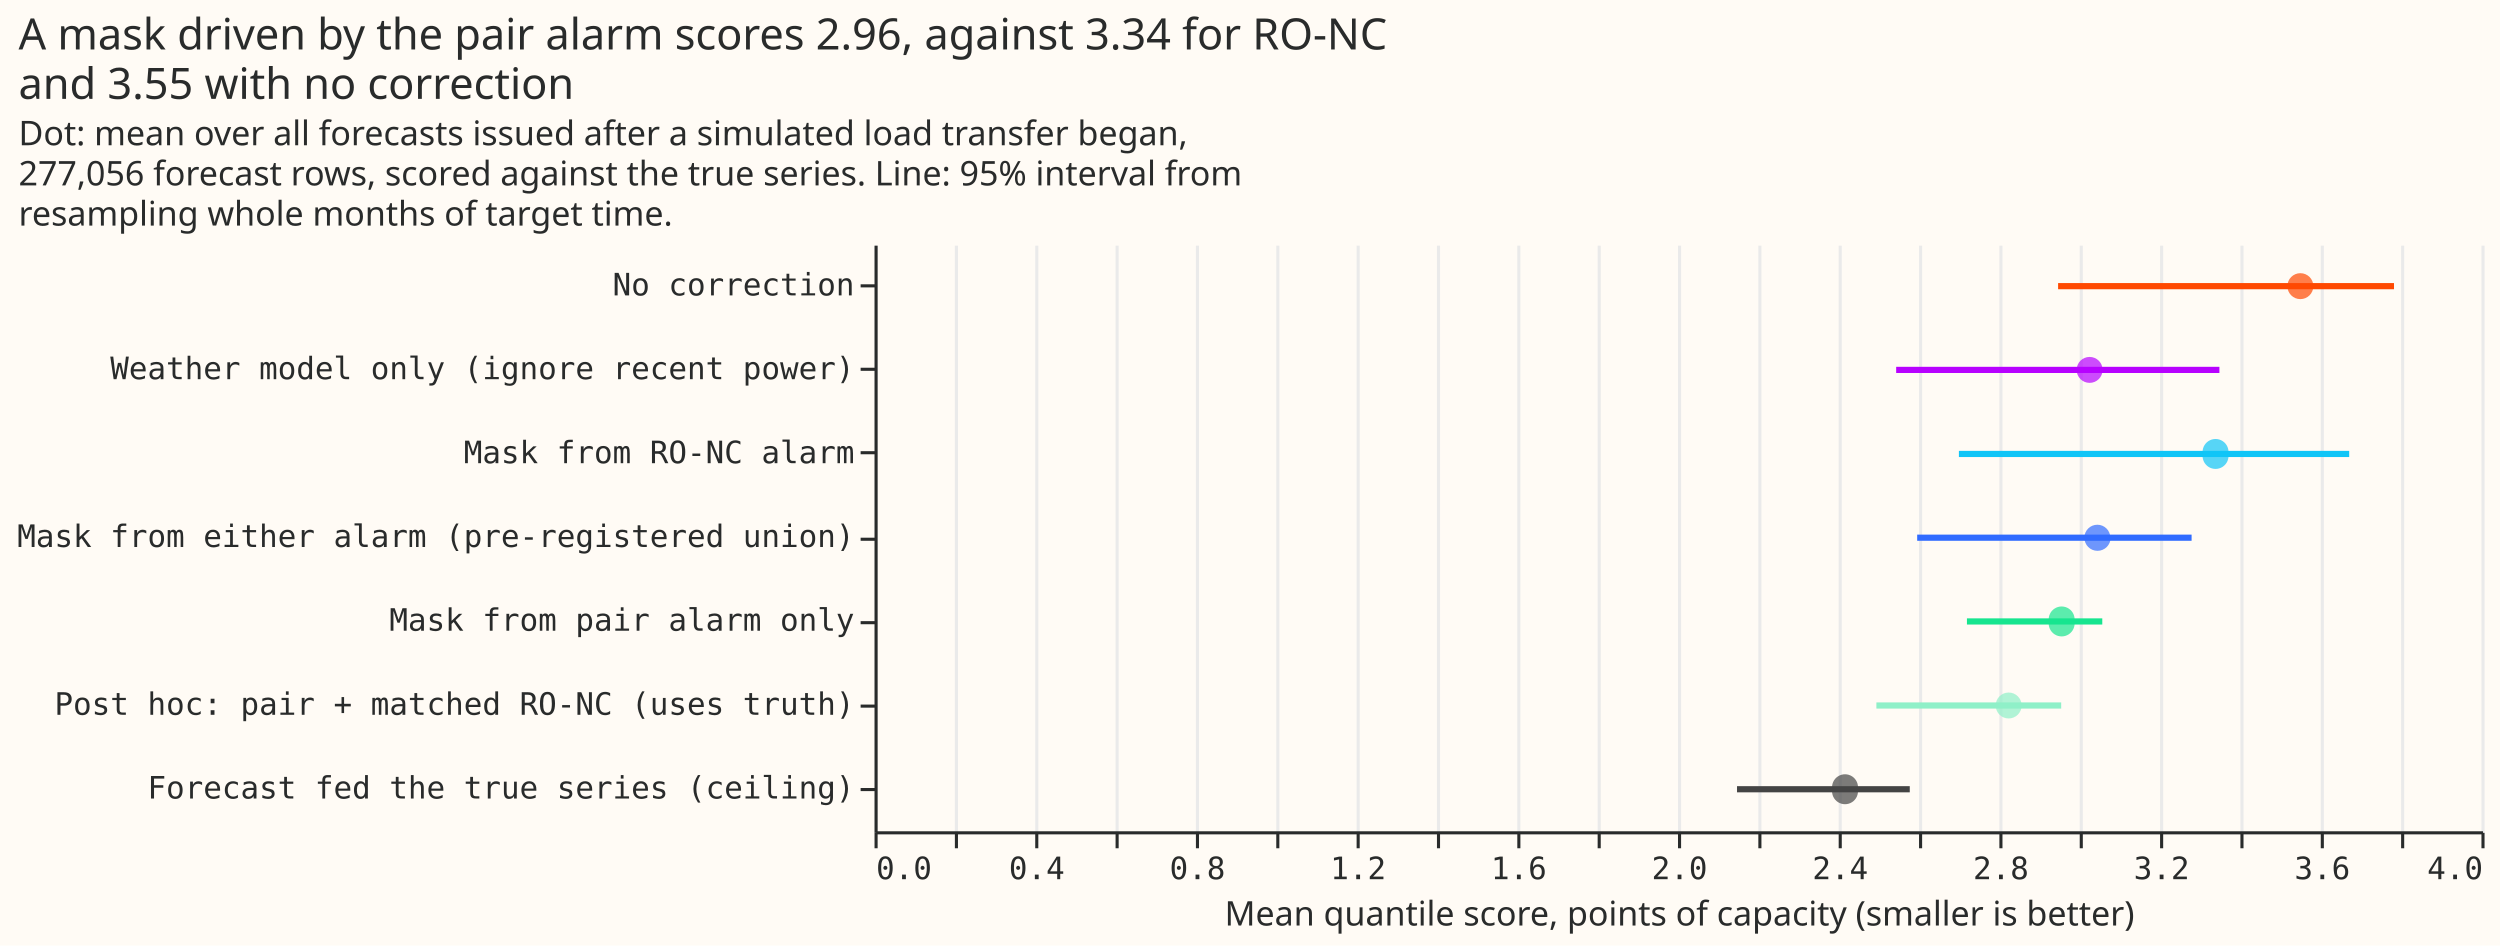
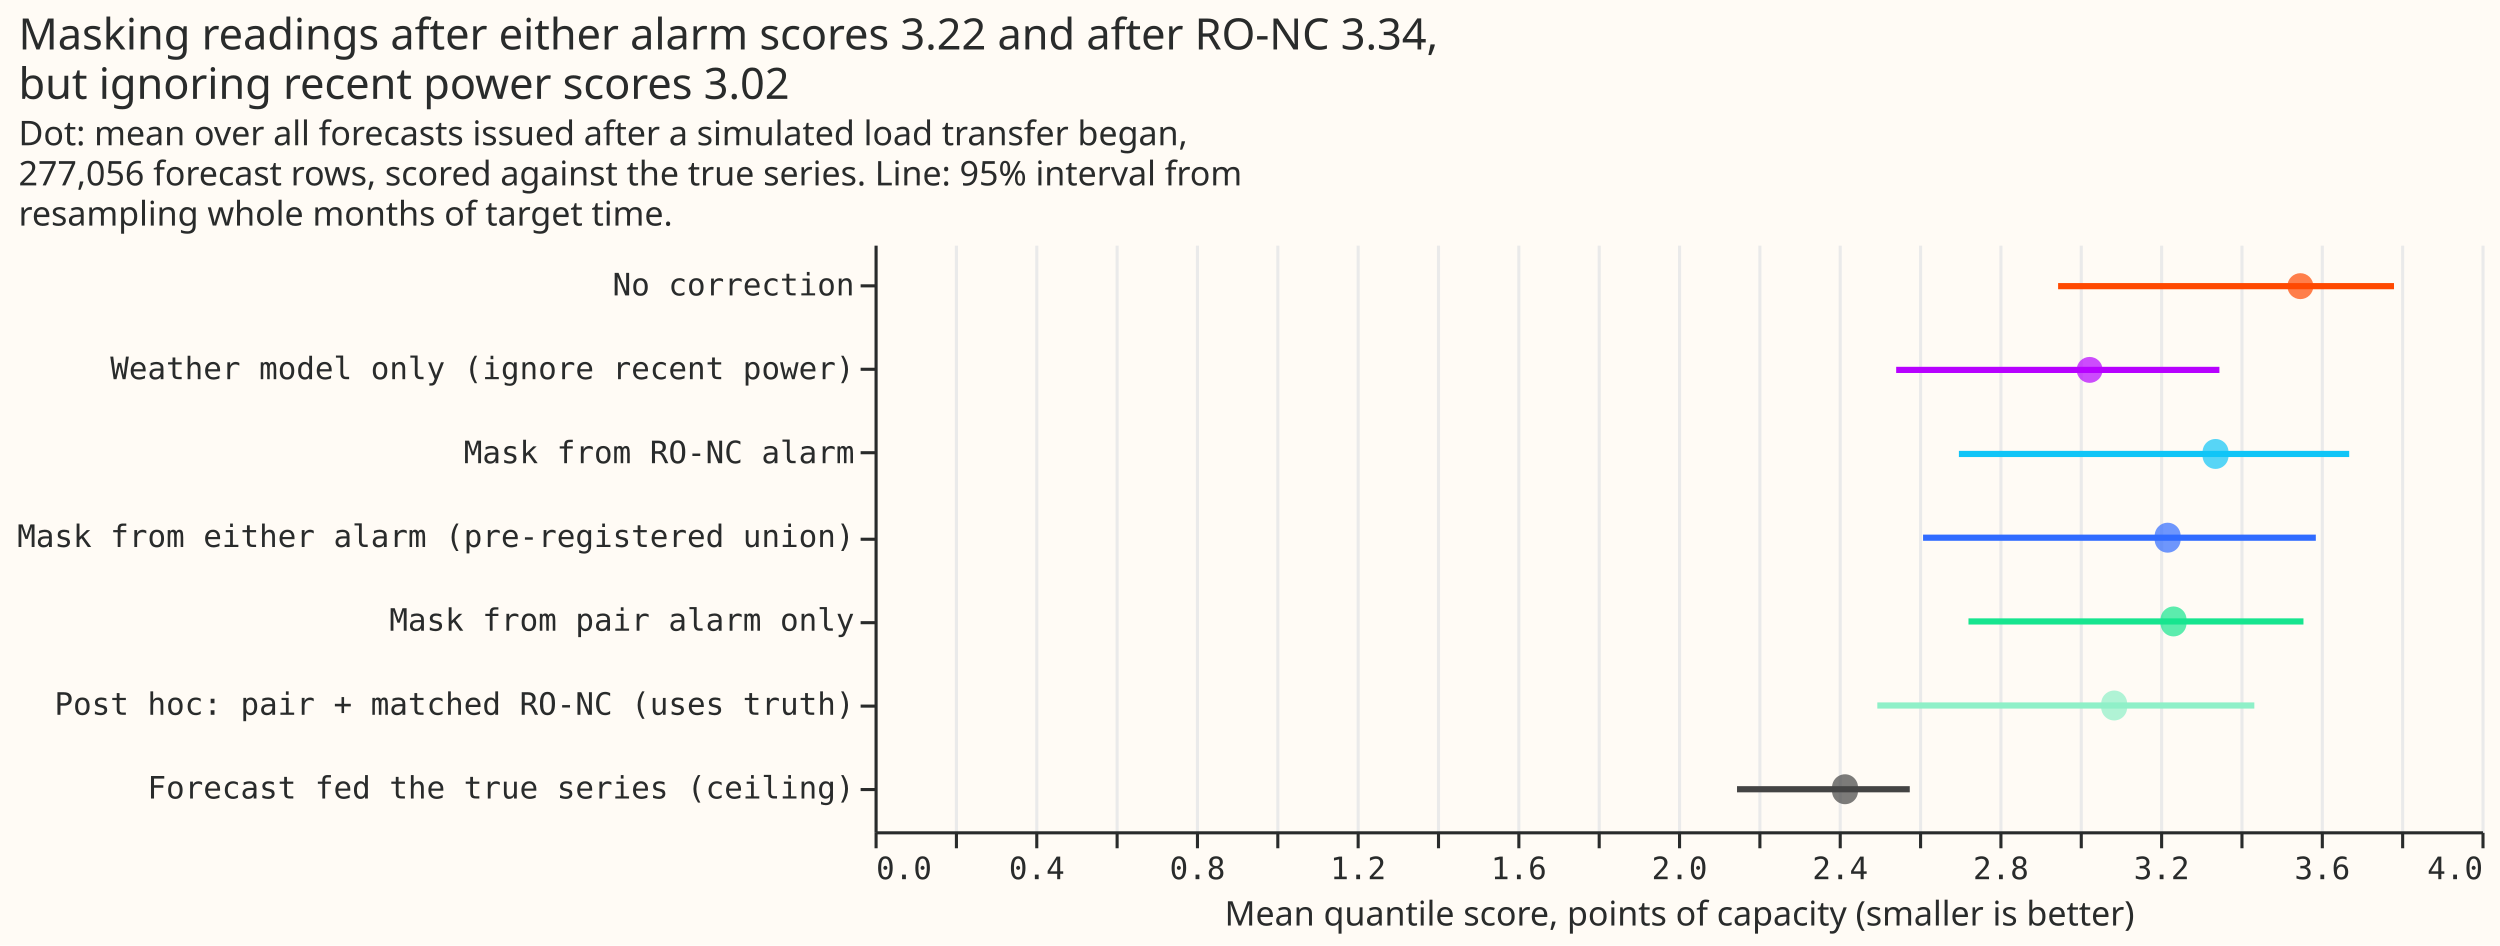
<svg xmlns="http://www.w3.org/2000/svg" width="809" height="306" class="marks" viewBox="0 0 809 306">
  <path fill="#fffbf5" d="M0 0h809v306H0z" />
  <g fill="none" stroke-miterlimit="10" aria-roledescription="group mark container" class="mark-group role-frame root">
    <path fill="#fffbf5" d="M283.5 79.5h520v190h-520Z" aria-hidden="true" class="background" />
    <g aria-hidden="true" class="mark-group role-axis">
      <path stroke="#eaeaea" d="M283.5 269.5v-190m26 190v-190m26 190v-190m26 190v-190m26 190v-190m26 190v-190m26 190v-190m26 190v-190m26 190v-190m26 190v-190m26 190v-190m26 190v-190m26 190v-190m26 190v-190m26 190v-190m26 190v-190m26 190v-190m26 190v-190m26 190v-190m26 190v-190m26 190v-190" class="mark-rule role-axis-grid" pointer-events="none" />
    </g>
    <g aria-label="X-axis titled 'Mean quantile score, points of capacity (smaller is better)' for a linear scale with values from 0 to 4" aria-roledescription="axis" class="mark-group role-axis" pointer-events="none">
      <path stroke="#292b2b" d="M283.5 269.5v5m26-5v5m26-5v5m26-5v5m26-5v5m26-5v5m26-5v5m26-5v5m26-5v5m26-5v5m26-5v5m26-5v5m26-5v5m26-5v5m26-5v5m26-5v5m26-5v5m26-5v5m26-5v5m26-5v5m26-5v5" class="mark-rule role-axis-tick" />
      <g fill="#292b2b" class="mark-text role-axis-label" font-family="Matter Semi Mono, Roboto Mono, monospace" font-size="10">
        <text transform="translate(283.5 284.5)">0.0</text>
        <text text-anchor="middle" transform="translate(335.5 284.5)">0.4</text>
        <text text-anchor="middle" transform="translate(387.5 284.5)">0.8</text>
        <text text-anchor="middle" transform="translate(439.5 284.5)">1.2</text>
        <text text-anchor="middle" transform="translate(491.5 284.5)">1.6</text>
        <text text-anchor="middle" transform="translate(543.5 284.5)">2.0</text>
        <text text-anchor="middle" transform="translate(595.5 284.5)">2.4</text>
        <text text-anchor="middle" transform="translate(647.5 284.5)">2.8</text>
        <text text-anchor="middle" transform="translate(699.5 284.5)">3.2</text>
        <text text-anchor="middle" transform="translate(751.5 284.5)">3.6</text>
        <text text-anchor="end" transform="translate(803.5 284.5)">4.0</text>
      </g>
      <path stroke="#292b2b" d="M283.5 269.5h520" class="mark-rule role-axis-domain" />
      <text fill="#292b2b" class="mark-text role-axis-title" font-family="Matter XH, DM Sans, sans-serif" font-size="11" text-anchor="middle" transform="translate(543.5 299.5)">Mean quantile score, points of capacity (smaller is better)</text>
    </g>
    <g aria-label="Y-axis for a discrete scale with 7 values: No correction, Weather model only (ignore recent power), Mask from RO-NC alarm, Mask from either alarm (pre-registered union), Mask from pair alarm only, Post hoc: pair + matched RO-NC (uses truth), Forecast fed the true series (ceiling)" aria-roledescription="axis" class="mark-group role-axis" pointer-events="none">
      <path stroke="#292b2b" d="M283.5 92.5h-5m5 27h-5m5 27h-5m5 28h-5m5 27h-5m5 27h-5m5 27h-5" class="mark-rule role-axis-tick" />
      <g fill="#292b2b" class="mark-text role-axis-label" font-family="Matter Semi Mono, Roboto Mono, monospace" font-size="10" text-anchor="end">
        <text transform="translate(276.5 95.6)">No correction</text>
        <text transform="translate(276.5 122.7)">Weather model only (ignore recent power)</text>
        <text transform="translate(276.5 149.9)">Mask from RO-NC alarm</text>
        <text transform="translate(276.5 177)">Mask from either alarm (pre-registered union)</text>
        <text transform="translate(276.5 204.1)">Mask from pair alarm only</text>
        <text transform="translate(276.5 231.3)">Post hoc: pair + matched RO-NC (uses truth)</text>
        <text transform="translate(276.5 258.4)">Forecast fed the true series (ceiling)</text>
      </g>
      <path stroke="#292b2b" d="M283.5 79.5v190" class="mark-rule role-axis-domain" />
    </g>
    <g stroke-width="2" aria-roledescription="rule mark container" class="mark-rule role-mark layer_0_marks">
      <path stroke="#ff4901" d="M666 92.6h108.7" aria-label="Mean quantile score, points of capacity (smaller is better): 2.94549444795; arm: No correction; high: 3.7820779772" aria-roledescription="rule mark" />
      <path stroke="#b701ff" d="M613.6 119.7h104.6" aria-label="Mean quantile score, points of capacity (smaller is better): 2.54311122575; arm: Weather model only (ignore recent power); high: 3.34795875311" aria-roledescription="rule mark" />
      <path stroke="#10c5f7" d="M633.9 146.9h126.3" aria-label="Mean quantile score, points of capacity (smaller is better): 2.69926176676; arm: Mask from RO-NC alarm; high: 3.67111031422" aria-roledescription="rule mark" />
-       <path stroke="#306bff" d="M620.4 174h88.8" aria-label="Mean quantile score, points of capacity (smaller is better): 2.59541389944; arm: Mask from either alarm (pre-registered union); high: 3.27845114377" aria-roledescription="rule mark" />
-       <path stroke="#17e58f" d="M636.5 201.1h43.8" aria-label="Mean quantile score, points of capacity (smaller is better): 2.71947549703; arm: Mask from pair alarm only; high: 3.05614794448" aria-roledescription="rule mark" />
-       <path stroke="#8ff0c8" d="M607.2 228.3H667" aria-label="Mean quantile score, points of capacity (smaller is better): 2.49399017342; arm: Post hoc: pair + matched RO-NC (uses truth); high: 2.95359148577" aria-roledescription="rule mark" />
+       <path stroke="#306bff" d="M622.3 174h127.1" aria-label="Mean quantile score, points of capacity (smaller is better): 2.61013224453; arm: Mask from either alarm (pre-registered union); high: 3.58793190422" aria-roledescription="rule mark" />
+       <path stroke="#17e58f" d="M637 201.1h108.4" aria-label="Mean quantile score, points of capacity (smaller is better): 2.72289996661; arm: Mask from pair alarm only; high: 3.55647423891" aria-roledescription="rule mark" />
+       <path stroke="#8ff0c8" d="M607.5 228.3h122" aria-label="Mean quantile score, points of capacity (smaller is better): 2.49585348162; arm: Post hoc: pair + matched RO-NC (uses truth); high: 3.43539449076" aria-roledescription="rule mark" />
      <path stroke="#444" d="M562.1 255.4H618" aria-label="Mean quantile score, points of capacity (smaller is better): 2.14704020265; arm: Forecast fed the true series (ceiling); high: 2.57631392468" aria-roledescription="rule mark" />
    </g>
    <g aria-roledescription="symbol mark container" class="mark-symbol role-mark layer_1_marks">
      <path fill="#ff4901" d="M748.6 92.6a4.2 4.2 0 1 1-8.4 0 4.2 4.2 0 1 1 8.4 0" aria-label="score: 3.54898917198; arm: No correction" aria-roledescription="point" opacity=".7" />
      <path fill="#b701ff" d="M680.4 119.7a4.2 4.2 0 1 1-8.4 0 4.2 4.2 0 1 1 8.4 0" aria-label="score: 3.02462522703; arm: Weather model only (ignore recent power)" aria-roledescription="point" opacity=".7" />
      <path fill="#10c5f7" d="M721.1 146.9a4.2 4.2 0 1 1-8.3 0 4.2 4.2 0 1 1 8.3 0" aria-label="score: 3.33798105399; arm: Mask from RO-NC alarm" aria-roledescription="point" opacity=".7" />
-       <path fill="#306bff" d="M683 174a4.2 4.2 0 1 1-8.5 0 4.2 4.2 0 1 1 8.4 0" aria-label="score: 3.04409094829; arm: Mask from either alarm (pre-registered union)" aria-roledescription="point" opacity=".7" />
-       <path fill="#17e58f" d="M671.3 201.1a4.2 4.2 0 1 1-8.3 0 4.2 4.2 0 1 1 8.3 0" aria-label="score: 2.95497518055; arm: Mask from pair alarm only" aria-roledescription="point" opacity=".7" />
-       <path fill="#8ff0c8" d="M654.2 228.3a4.2 4.2 0 1 1-8.4 0 4.2 4.2 0 1 1 8.4 0" aria-label="score: 2.82296005388; arm: Post hoc: pair + matched RO-NC (uses truth)" aria-roledescription="point" opacity=".7" />
+       <path fill="#306bff" d="M705.6 174a4.2 4.2 0 1 1-8.3 0 4.2 4.2 0 1 1 8.3 0" aria-label="score: 3.21876813004; arm: Mask from either alarm (pre-registered union)" aria-roledescription="point" opacity=".7" />
+       <path fill="#17e58f" d="M707.5 201.1a4.2 4.2 0 1 1-8.3 0 4.2 4.2 0 1 1 8.3 0" aria-label="score: 3.23333317411; arm: Mask from pair alarm only" aria-roledescription="point" opacity=".7" />
+       <path fill="#8ff0c8" d="M688.3 228.3a4.2 4.2 0 1 1-8.3 0 4.2 4.2 0 1 1 8.3 0" aria-label="score: 3.08580581641; arm: Post hoc: pair + matched RO-NC (uses truth)" aria-roledescription="point" opacity=".7" />
      <path fill="#444" d="M601.2 255.4a4.2 4.2 0 1 1-8.3 0 4.2 4.2 0 1 1 8.3 0" aria-label="score: 2.41564693396; arm: Forecast fed the true series (ceiling)" aria-roledescription="point" opacity=".7" />
    </g>
    <g fill="#292b2b" class="mark-group role-title" font-family="Matter XH, DM Sans, sans-serif" pointer-events="none">
-       <text aria-label="Title text 'A mask driven by the pair alarm scores 2.96, against 3.34 for RO-NC and 3.55 with no correction'" aria-roledescription="title" class="mark-text role-title-text" font-size="14" transform="translate(6 16)">
-         <tspan>A mask driven by the pair alarm scores 2.96, against 3.34 for RO-NC</tspan>
-         <tspan x="0" dy="16">and 3.55 with no correction</tspan>
+       <text aria-label="Title text 'Masking readings after either alarm scores 3.22 and after RO-NC 3.34, but ignoring recent power scores 3.02'" aria-roledescription="title" class="mark-text role-title-text" font-size="14" transform="translate(6 16)">
+         <tspan>Masking readings after either alarm scores 3.22 and after RO-NC 3.34,</tspan>
+         <tspan x="0" dy="16">but ignoring recent power scores 3.02</tspan>
      </text>
      <text aria-label="Subtitle text 'Dot: mean over all forecasts issued after a simulated load transfer began, 277,056 forecast rows, scored against the true series. Line: 95% interval from resampling whole months of target time.'" aria-roledescription="subtitle" class="mark-text role-title-subtitle" font-size="11" transform="translate(6 47)">
        <tspan>Dot: mean over all forecasts issued after a simulated load transfer began,</tspan>
        <tspan x="0" dy="13">277,056 forecast rows, scored against the true series. Line: 95% interval from</tspan>
        <tspan x="0" dy="13">resampling whole months of target time.</tspan>
      </text>
    </g>
  </g>
</svg>
